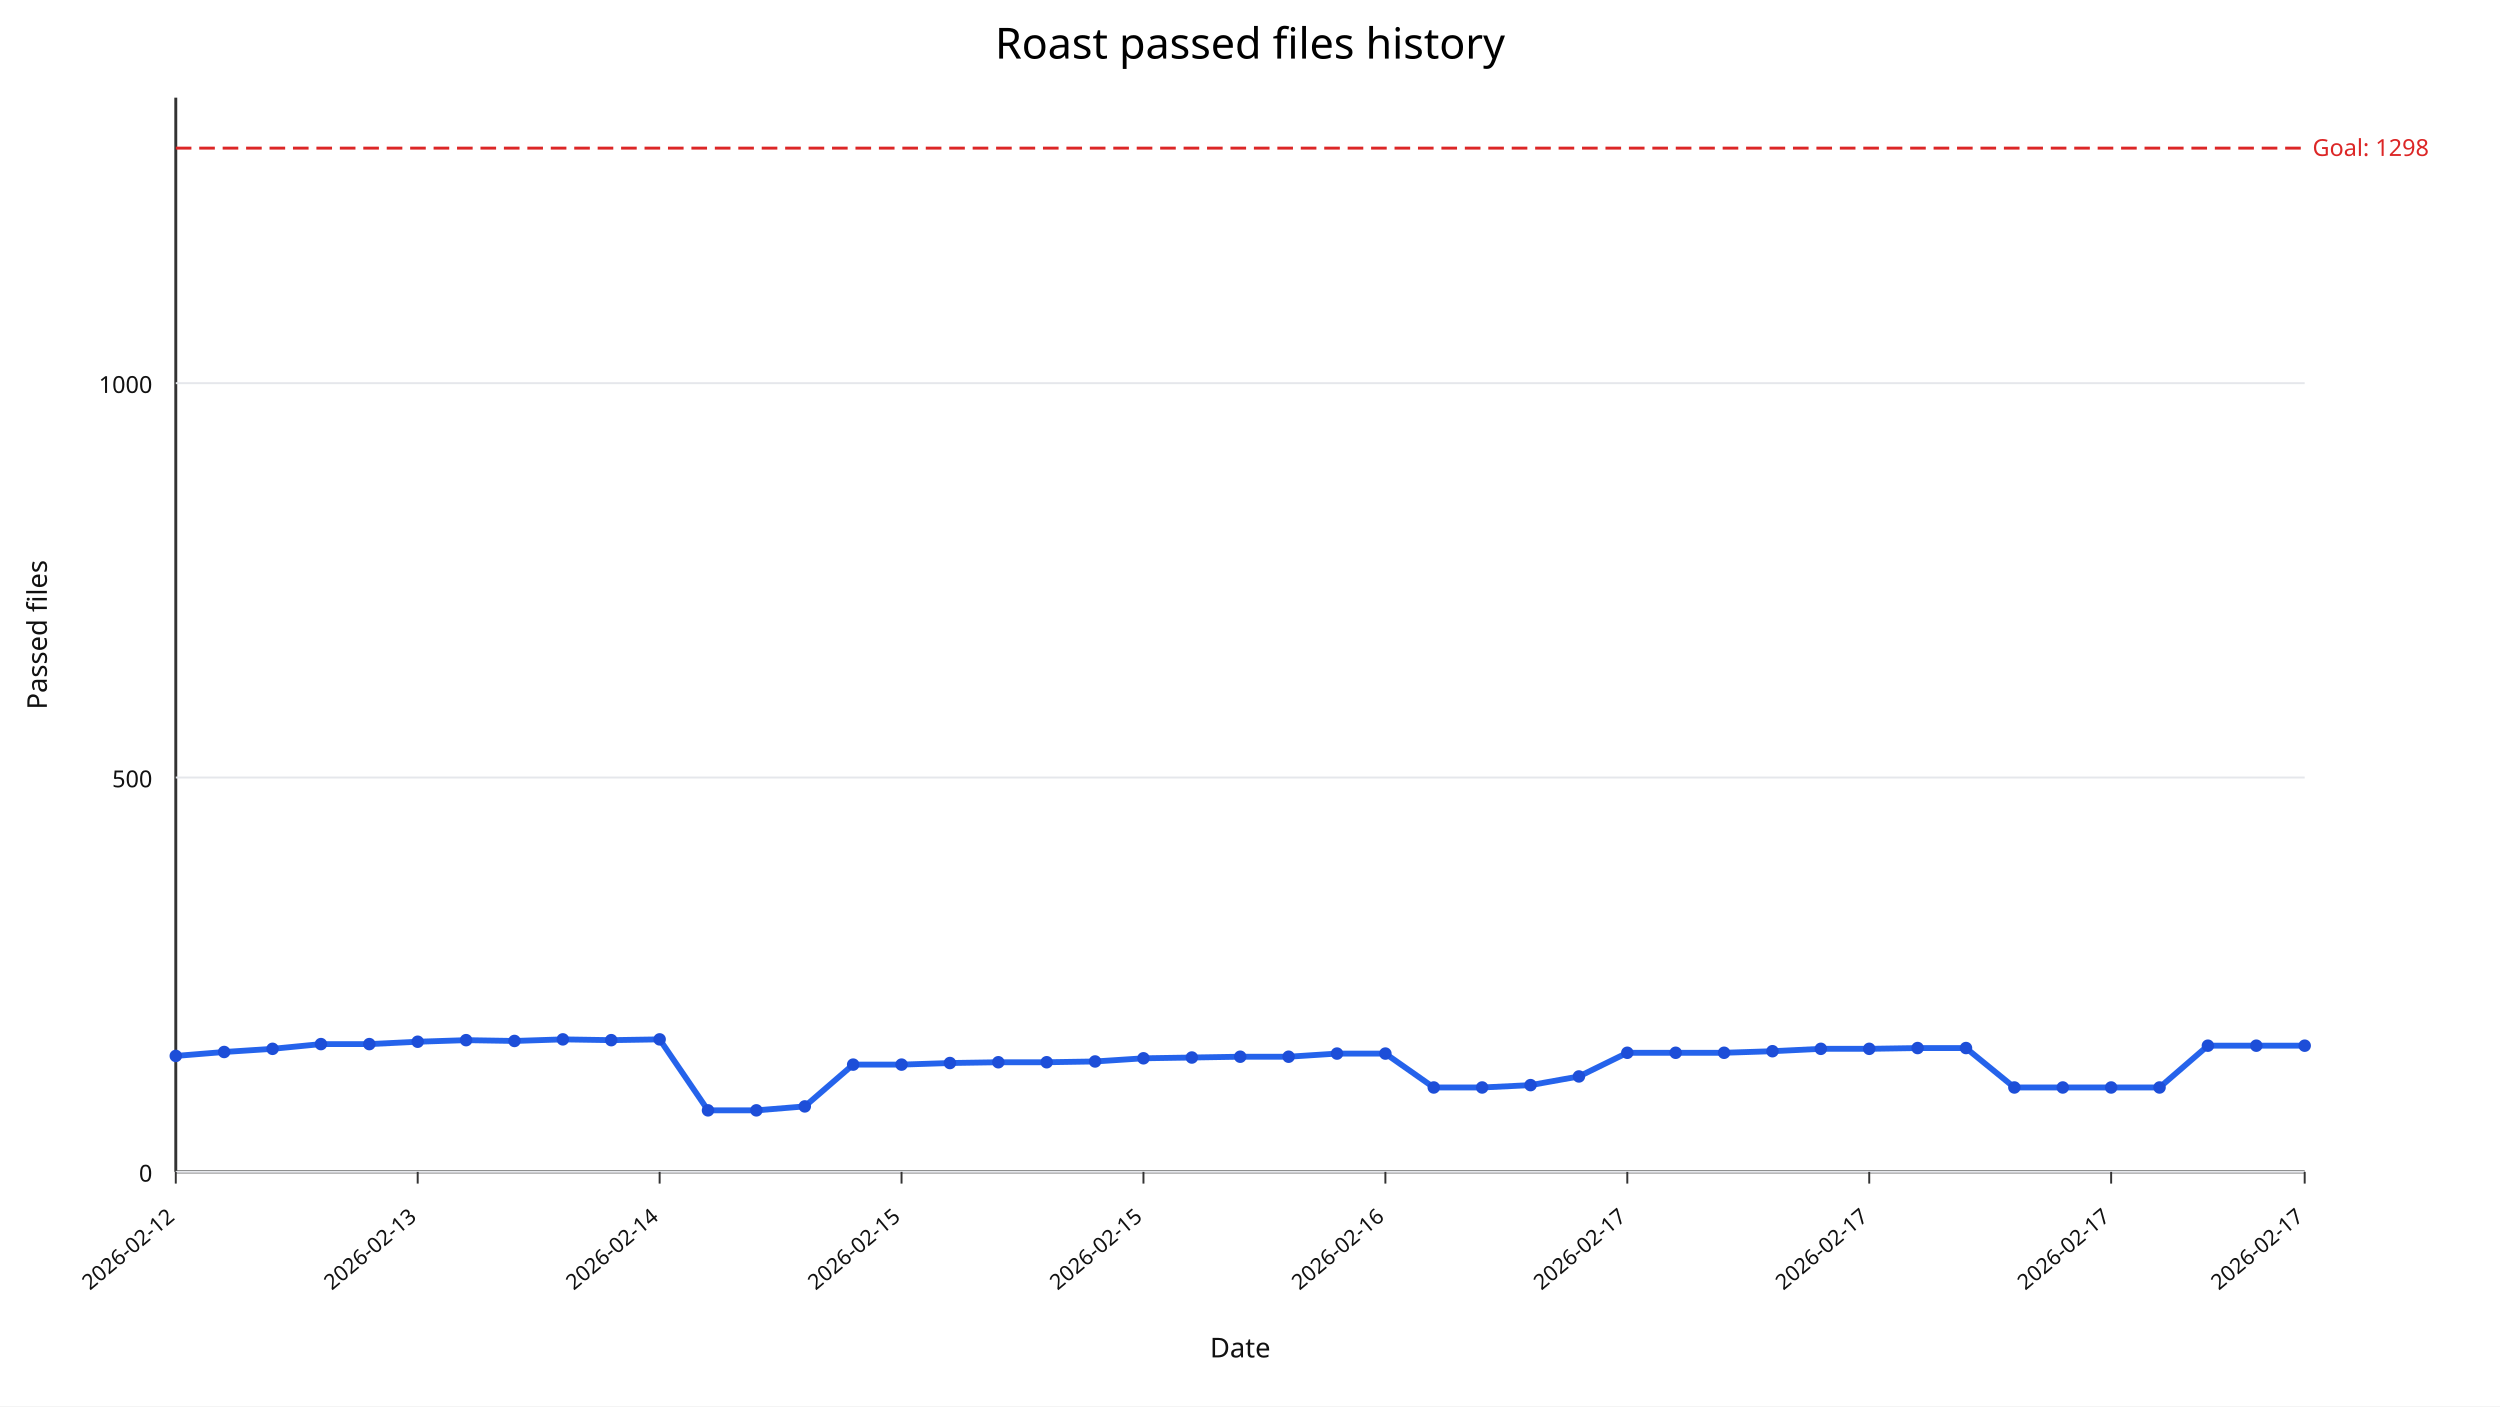
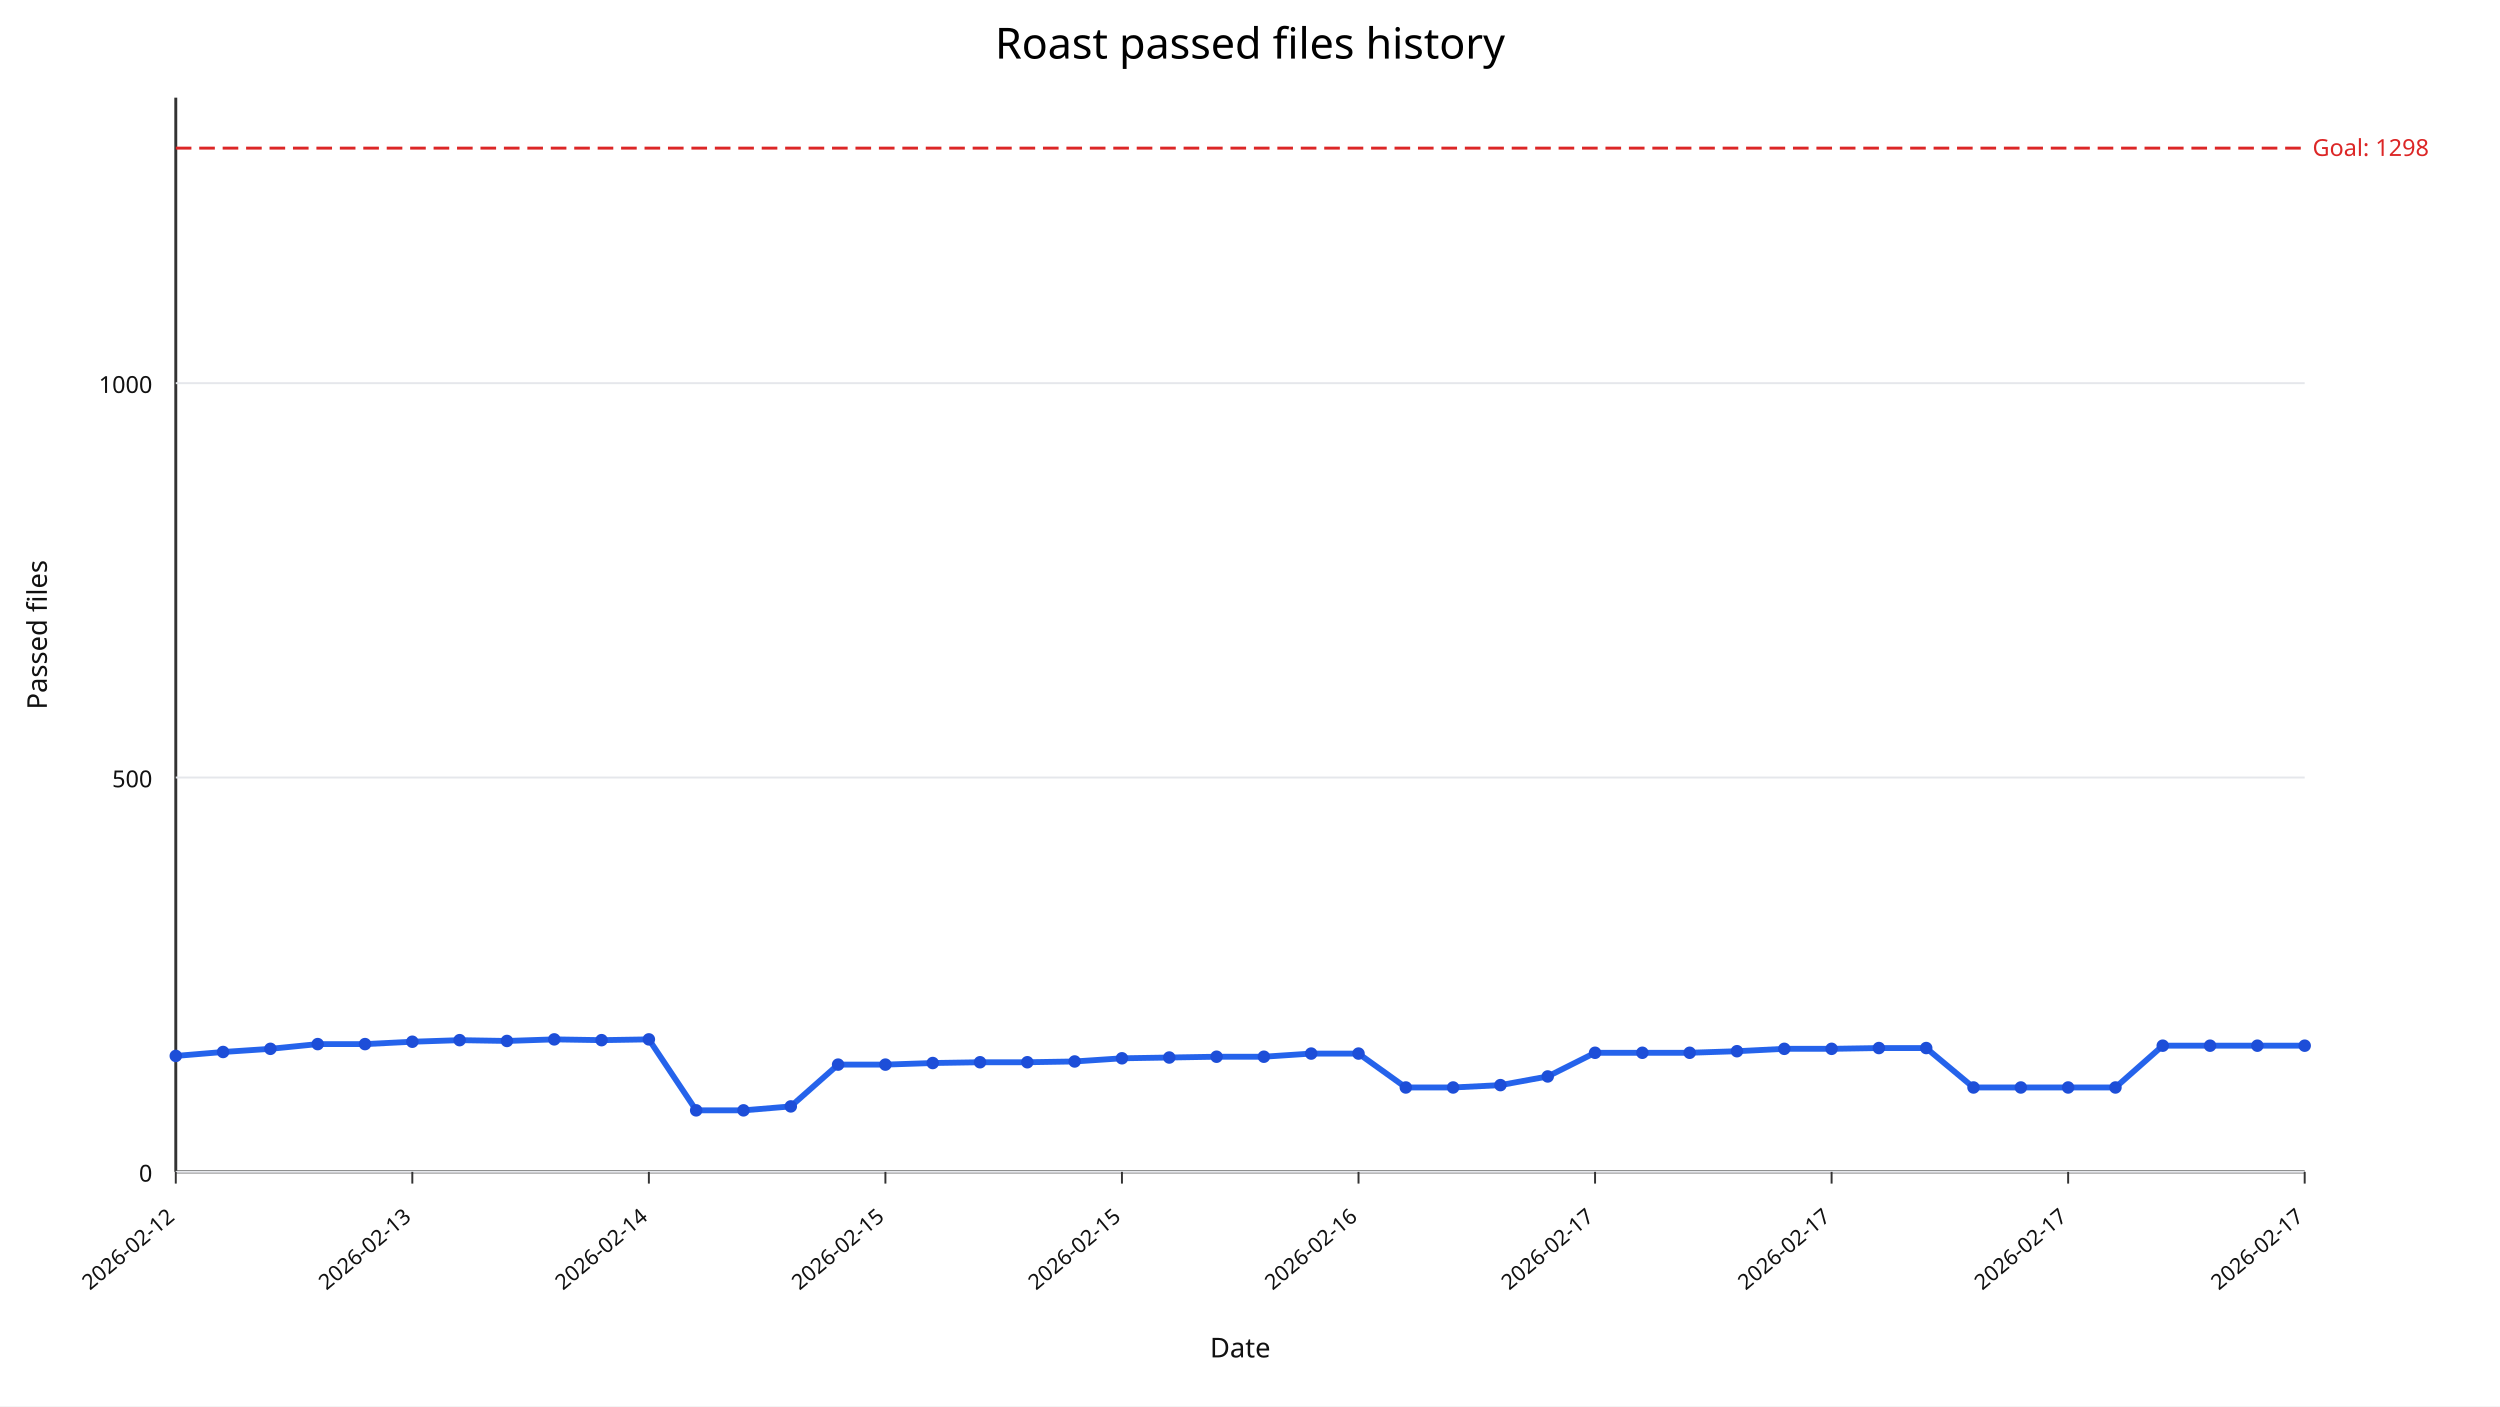
<svg xmlns="http://www.w3.org/2000/svg" width="1280" height="720" viewBox="0 0 1280 720">
  <rect width="100%" height="100%" fill="#ffffff" />
  <text x="640" y="30" text-anchor="middle" font-size="22" font-family="sans-serif">Roast passed files history</text>
  <line x1="90" y1="600" x2="1180" y2="600" stroke="#333" stroke-width="1.5" />
  <line x1="90" y1="50" x2="90" y2="600" stroke="#333" stroke-width="1.5" />
  <line x1="90" y1="600.00" x2="1180" y2="600.00" stroke="#e5e7eb" stroke-width="1" />
  <text x="78" y="605.00" text-anchor="end" font-size="12" fill="#111" font-family="sans-serif">0</text>
  <line x1="90" y1="398.09" x2="1180" y2="398.09" stroke="#e5e7eb" stroke-width="1" />
  <text x="78" y="403.09" text-anchor="end" font-size="12" fill="#111" font-family="sans-serif">500</text>
  <line x1="90" y1="196.18" x2="1180" y2="196.18" stroke="#e5e7eb" stroke-width="1" />
  <text x="78" y="201.18" text-anchor="end" font-size="12" fill="#111" font-family="sans-serif">1000</text>
  <line x1="90.00" y1="600" x2="90.00" y2="606" stroke="#333" stroke-width="1" />
  <text x="90.00" y="624" text-anchor="end" font-size="11" fill="#111" transform="rotate(-40 90.00,624)" font-family="sans-serif">2026-02-12</text>
-   <line x1="213.86" y1="600" x2="213.86" y2="606" stroke="#333" stroke-width="1" />
-   <text x="213.86" y="624" text-anchor="end" font-size="11" fill="#111" transform="rotate(-40 213.86,624)" font-family="sans-serif">2026-02-13</text>
-   <line x1="337.73" y1="600" x2="337.73" y2="606" stroke="#333" stroke-width="1" />
-   <text x="337.73" y="624" text-anchor="end" font-size="11" fill="#111" transform="rotate(-40 337.73,624)" font-family="sans-serif">2026-02-14</text>
-   <line x1="461.59" y1="600" x2="461.59" y2="606" stroke="#333" stroke-width="1" />
-   <text x="461.59" y="624" text-anchor="end" font-size="11" fill="#111" transform="rotate(-40 461.59,624)" font-family="sans-serif">2026-02-15</text>
-   <line x1="585.45" y1="600" x2="585.45" y2="606" stroke="#333" stroke-width="1" />
-   <text x="585.45" y="624" text-anchor="end" font-size="11" fill="#111" transform="rotate(-40 585.45,624)" font-family="sans-serif">2026-02-15</text>
-   <line x1="709.32" y1="600" x2="709.32" y2="606" stroke="#333" stroke-width="1" />
-   <text x="709.32" y="624" text-anchor="end" font-size="11" fill="#111" transform="rotate(-40 709.32,624)" font-family="sans-serif">2026-02-16</text>
-   <line x1="833.18" y1="600" x2="833.18" y2="606" stroke="#333" stroke-width="1" />
-   <text x="833.18" y="624" text-anchor="end" font-size="11" fill="#111" transform="rotate(-40 833.18,624)" font-family="sans-serif">2026-02-17</text>
-   <line x1="957.05" y1="600" x2="957.05" y2="606" stroke="#333" stroke-width="1" />
-   <text x="957.05" y="624" text-anchor="end" font-size="11" fill="#111" transform="rotate(-40 957.05,624)" font-family="sans-serif">2026-02-17</text>
-   <line x1="1080.91" y1="600" x2="1080.91" y2="606" stroke="#333" stroke-width="1" />
-   <text x="1080.91" y="624" text-anchor="end" font-size="11" fill="#111" transform="rotate(-40 1080.91,624)" font-family="sans-serif">2026-02-17</text>
+   <line x1="211.11" y1="600" x2="211.11" y2="606" stroke="#333" stroke-width="1" />
+   <text x="211.11" y="624" text-anchor="end" font-size="11" fill="#111" transform="rotate(-40 211.11,624)" font-family="sans-serif">2026-02-13</text>
+   <line x1="332.22" y1="600" x2="332.22" y2="606" stroke="#333" stroke-width="1" />
+   <text x="332.22" y="624" text-anchor="end" font-size="11" fill="#111" transform="rotate(-40 332.22,624)" font-family="sans-serif">2026-02-14</text>
+   <line x1="453.33" y1="600" x2="453.33" y2="606" stroke="#333" stroke-width="1" />
+   <text x="453.33" y="624" text-anchor="end" font-size="11" fill="#111" transform="rotate(-40 453.33,624)" font-family="sans-serif">2026-02-15</text>
+   <line x1="574.44" y1="600" x2="574.44" y2="606" stroke="#333" stroke-width="1" />
+   <text x="574.44" y="624" text-anchor="end" font-size="11" fill="#111" transform="rotate(-40 574.44,624)" font-family="sans-serif">2026-02-15</text>
+   <line x1="695.56" y1="600" x2="695.56" y2="606" stroke="#333" stroke-width="1" />
+   <text x="695.56" y="624" text-anchor="end" font-size="11" fill="#111" transform="rotate(-40 695.56,624)" font-family="sans-serif">2026-02-16</text>
+   <line x1="816.67" y1="600" x2="816.67" y2="606" stroke="#333" stroke-width="1" />
+   <text x="816.67" y="624" text-anchor="end" font-size="11" fill="#111" transform="rotate(-40 816.67,624)" font-family="sans-serif">2026-02-17</text>
+   <line x1="937.78" y1="600" x2="937.78" y2="606" stroke="#333" stroke-width="1" />
+   <text x="937.78" y="624" text-anchor="end" font-size="11" fill="#111" transform="rotate(-40 937.78,624)" font-family="sans-serif">2026-02-17</text>
+   <line x1="1058.89" y1="600" x2="1058.89" y2="606" stroke="#333" stroke-width="1" />
+   <text x="1058.89" y="624" text-anchor="end" font-size="11" fill="#111" transform="rotate(-40 1058.89,624)" font-family="sans-serif">2026-02-17</text>
  <line x1="1180.00" y1="600" x2="1180.00" y2="606" stroke="#333" stroke-width="1" />
  <text x="1180.00" y="624" text-anchor="end" font-size="11" fill="#111" transform="rotate(-40 1180.00,624)" font-family="sans-serif">2026-02-17</text>
  <line x1="90" y1="75.84" x2="1180" y2="75.84" stroke="#dc2626" stroke-width="1.5" stroke-dasharray="8,4" />
  <text x="1184" y="79.84" font-size="12" fill="#dc2626" font-family="sans-serif">Goal: 1298</text>
-   <polyline fill="none" stroke="#2563eb" stroke-width="3" points="90.00,540.64 114.77,538.62 139.55,537.00 164.32,534.58 189.09,534.58 213.86,533.37 238.64,532.56 263.41,532.97 288.18,532.16 312.95,532.56 337.73,532.16 362.50,568.50 387.27,568.50 412.05,566.48 436.82,545.08 461.59,545.08 486.36,544.27 511.14,543.87 535.91,543.87 560.68,543.47 585.45,541.85 610.23,541.45 635.00,541.04 659.77,541.04 684.55,539.43 709.32,539.43 734.09,556.79 758.86,556.79 783.64,555.58 808.41,551.14 833.18,539.02 857.95,539.02 882.73,539.02 907.50,538.22 932.27,537.00 957.05,537.00 981.82,536.60 1006.59,536.60 1031.36,556.79 1056.14,556.79 1080.91,556.79 1105.68,556.79 1130.45,535.39 1155.23,535.39 1180.00,535.39" />
+   <polyline fill="none" stroke="#2563eb" stroke-width="3" points="90.00,540.64 114.22,538.62 138.44,537.00 162.67,534.58 186.89,534.58 211.11,533.37 235.33,532.56 259.56,532.97 283.78,532.16 308.00,532.56 332.22,532.16 356.44,568.50 380.67,568.50 404.89,566.48 429.11,545.08 453.33,545.08 477.56,544.27 501.78,543.87 526.00,543.87 550.22,543.47 574.44,541.85 598.67,541.45 622.89,541.04 647.11,541.04 671.33,539.43 695.56,539.43 719.78,556.79 744.00,556.79 768.22,555.58 792.44,551.14 816.67,539.02 840.89,539.02 865.11,539.02 889.33,538.22 913.56,537.00 937.78,537.00 962.00,536.60 986.22,536.60 1010.44,556.79 1034.67,556.79 1058.89,556.79 1083.11,556.79 1107.33,535.39 1131.56,535.39 1155.78,535.39 1180.00,535.39" />
  <circle cx="90.00" cy="540.64" r="3.2" fill="#1d4ed8" />
-   <circle cx="114.77" cy="538.62" r="3.2" fill="#1d4ed8" />
-   <circle cx="139.55" cy="537.00" r="3.2" fill="#1d4ed8" />
-   <circle cx="164.32" cy="534.58" r="3.2" fill="#1d4ed8" />
-   <circle cx="189.09" cy="534.58" r="3.2" fill="#1d4ed8" />
-   <circle cx="213.86" cy="533.37" r="3.2" fill="#1d4ed8" />
-   <circle cx="238.64" cy="532.56" r="3.2" fill="#1d4ed8" />
-   <circle cx="263.41" cy="532.97" r="3.2" fill="#1d4ed8" />
-   <circle cx="288.18" cy="532.16" r="3.2" fill="#1d4ed8" />
-   <circle cx="312.95" cy="532.56" r="3.2" fill="#1d4ed8" />
-   <circle cx="337.73" cy="532.16" r="3.2" fill="#1d4ed8" />
-   <circle cx="362.50" cy="568.50" r="3.2" fill="#1d4ed8" />
-   <circle cx="387.27" cy="568.50" r="3.2" fill="#1d4ed8" />
-   <circle cx="412.05" cy="566.48" r="3.2" fill="#1d4ed8" />
-   <circle cx="436.82" cy="545.08" r="3.2" fill="#1d4ed8" />
-   <circle cx="461.59" cy="545.08" r="3.2" fill="#1d4ed8" />
-   <circle cx="486.36" cy="544.27" r="3.2" fill="#1d4ed8" />
-   <circle cx="511.14" cy="543.87" r="3.2" fill="#1d4ed8" />
-   <circle cx="535.91" cy="543.87" r="3.2" fill="#1d4ed8" />
-   <circle cx="560.68" cy="543.47" r="3.2" fill="#1d4ed8" />
-   <circle cx="585.45" cy="541.85" r="3.2" fill="#1d4ed8" />
-   <circle cx="610.23" cy="541.45" r="3.2" fill="#1d4ed8" />
-   <circle cx="635.00" cy="541.04" r="3.2" fill="#1d4ed8" />
-   <circle cx="659.77" cy="541.04" r="3.2" fill="#1d4ed8" />
-   <circle cx="684.55" cy="539.43" r="3.2" fill="#1d4ed8" />
-   <circle cx="709.32" cy="539.43" r="3.2" fill="#1d4ed8" />
-   <circle cx="734.09" cy="556.79" r="3.2" fill="#1d4ed8" />
-   <circle cx="758.86" cy="556.79" r="3.2" fill="#1d4ed8" />
-   <circle cx="783.64" cy="555.58" r="3.2" fill="#1d4ed8" />
-   <circle cx="808.41" cy="551.14" r="3.2" fill="#1d4ed8" />
-   <circle cx="833.18" cy="539.02" r="3.2" fill="#1d4ed8" />
-   <circle cx="857.95" cy="539.02" r="3.2" fill="#1d4ed8" />
-   <circle cx="882.73" cy="539.02" r="3.2" fill="#1d4ed8" />
-   <circle cx="907.50" cy="538.22" r="3.2" fill="#1d4ed8" />
-   <circle cx="932.27" cy="537.00" r="3.2" fill="#1d4ed8" />
-   <circle cx="957.05" cy="537.00" r="3.2" fill="#1d4ed8" />
-   <circle cx="981.82" cy="536.60" r="3.2" fill="#1d4ed8" />
-   <circle cx="1006.59" cy="536.60" r="3.2" fill="#1d4ed8" />
-   <circle cx="1031.36" cy="556.79" r="3.2" fill="#1d4ed8" />
-   <circle cx="1056.14" cy="556.79" r="3.2" fill="#1d4ed8" />
-   <circle cx="1080.91" cy="556.79" r="3.2" fill="#1d4ed8" />
-   <circle cx="1105.68" cy="556.79" r="3.2" fill="#1d4ed8" />
-   <circle cx="1130.45" cy="535.39" r="3.2" fill="#1d4ed8" />
-   <circle cx="1155.23" cy="535.39" r="3.2" fill="#1d4ed8" />
+   <circle cx="114.22" cy="538.62" r="3.2" fill="#1d4ed8" />
+   <circle cx="138.44" cy="537.00" r="3.2" fill="#1d4ed8" />
+   <circle cx="162.67" cy="534.58" r="3.2" fill="#1d4ed8" />
+   <circle cx="186.89" cy="534.58" r="3.2" fill="#1d4ed8" />
+   <circle cx="211.11" cy="533.37" r="3.2" fill="#1d4ed8" />
+   <circle cx="235.33" cy="532.56" r="3.2" fill="#1d4ed8" />
+   <circle cx="259.56" cy="532.97" r="3.2" fill="#1d4ed8" />
+   <circle cx="283.78" cy="532.16" r="3.2" fill="#1d4ed8" />
+   <circle cx="308.00" cy="532.56" r="3.2" fill="#1d4ed8" />
+   <circle cx="332.22" cy="532.16" r="3.2" fill="#1d4ed8" />
+   <circle cx="356.44" cy="568.50" r="3.2" fill="#1d4ed8" />
+   <circle cx="380.67" cy="568.50" r="3.2" fill="#1d4ed8" />
+   <circle cx="404.89" cy="566.48" r="3.2" fill="#1d4ed8" />
+   <circle cx="429.11" cy="545.08" r="3.2" fill="#1d4ed8" />
+   <circle cx="453.33" cy="545.08" r="3.2" fill="#1d4ed8" />
+   <circle cx="477.56" cy="544.27" r="3.2" fill="#1d4ed8" />
+   <circle cx="501.78" cy="543.87" r="3.2" fill="#1d4ed8" />
+   <circle cx="526.00" cy="543.87" r="3.2" fill="#1d4ed8" />
+   <circle cx="550.22" cy="543.47" r="3.2" fill="#1d4ed8" />
+   <circle cx="574.44" cy="541.85" r="3.2" fill="#1d4ed8" />
+   <circle cx="598.67" cy="541.45" r="3.2" fill="#1d4ed8" />
+   <circle cx="622.89" cy="541.04" r="3.2" fill="#1d4ed8" />
+   <circle cx="647.11" cy="541.04" r="3.2" fill="#1d4ed8" />
+   <circle cx="671.33" cy="539.43" r="3.2" fill="#1d4ed8" />
+   <circle cx="695.56" cy="539.43" r="3.2" fill="#1d4ed8" />
+   <circle cx="719.78" cy="556.79" r="3.2" fill="#1d4ed8" />
+   <circle cx="744.00" cy="556.79" r="3.2" fill="#1d4ed8" />
+   <circle cx="768.22" cy="555.58" r="3.2" fill="#1d4ed8" />
+   <circle cx="792.44" cy="551.14" r="3.2" fill="#1d4ed8" />
+   <circle cx="816.67" cy="539.02" r="3.2" fill="#1d4ed8" />
+   <circle cx="840.89" cy="539.02" r="3.2" fill="#1d4ed8" />
+   <circle cx="865.11" cy="539.02" r="3.2" fill="#1d4ed8" />
+   <circle cx="889.33" cy="538.22" r="3.2" fill="#1d4ed8" />
+   <circle cx="913.56" cy="537.00" r="3.2" fill="#1d4ed8" />
+   <circle cx="937.78" cy="537.00" r="3.2" fill="#1d4ed8" />
+   <circle cx="962.00" cy="536.60" r="3.2" fill="#1d4ed8" />
+   <circle cx="986.22" cy="536.60" r="3.2" fill="#1d4ed8" />
+   <circle cx="1010.44" cy="556.79" r="3.2" fill="#1d4ed8" />
+   <circle cx="1034.67" cy="556.79" r="3.2" fill="#1d4ed8" />
+   <circle cx="1058.89" cy="556.79" r="3.2" fill="#1d4ed8" />
+   <circle cx="1083.11" cy="556.79" r="3.2" fill="#1d4ed8" />
+   <circle cx="1107.33" cy="535.39" r="3.2" fill="#1d4ed8" />
+   <circle cx="1131.56" cy="535.39" r="3.2" fill="#1d4ed8" />
+   <circle cx="1155.78" cy="535.39" r="3.2" fill="#1d4ed8" />
  <circle cx="1180.00" cy="535.39" r="3.2" fill="#1d4ed8" />
  <text x="635" y="695" text-anchor="middle" font-size="14" fill="#111" font-family="sans-serif">Date</text>
  <text x="24" y="325" text-anchor="middle" font-size="14" fill="#111" transform="rotate(-90 24,325)" font-family="sans-serif">Passed files</text>
</svg>
